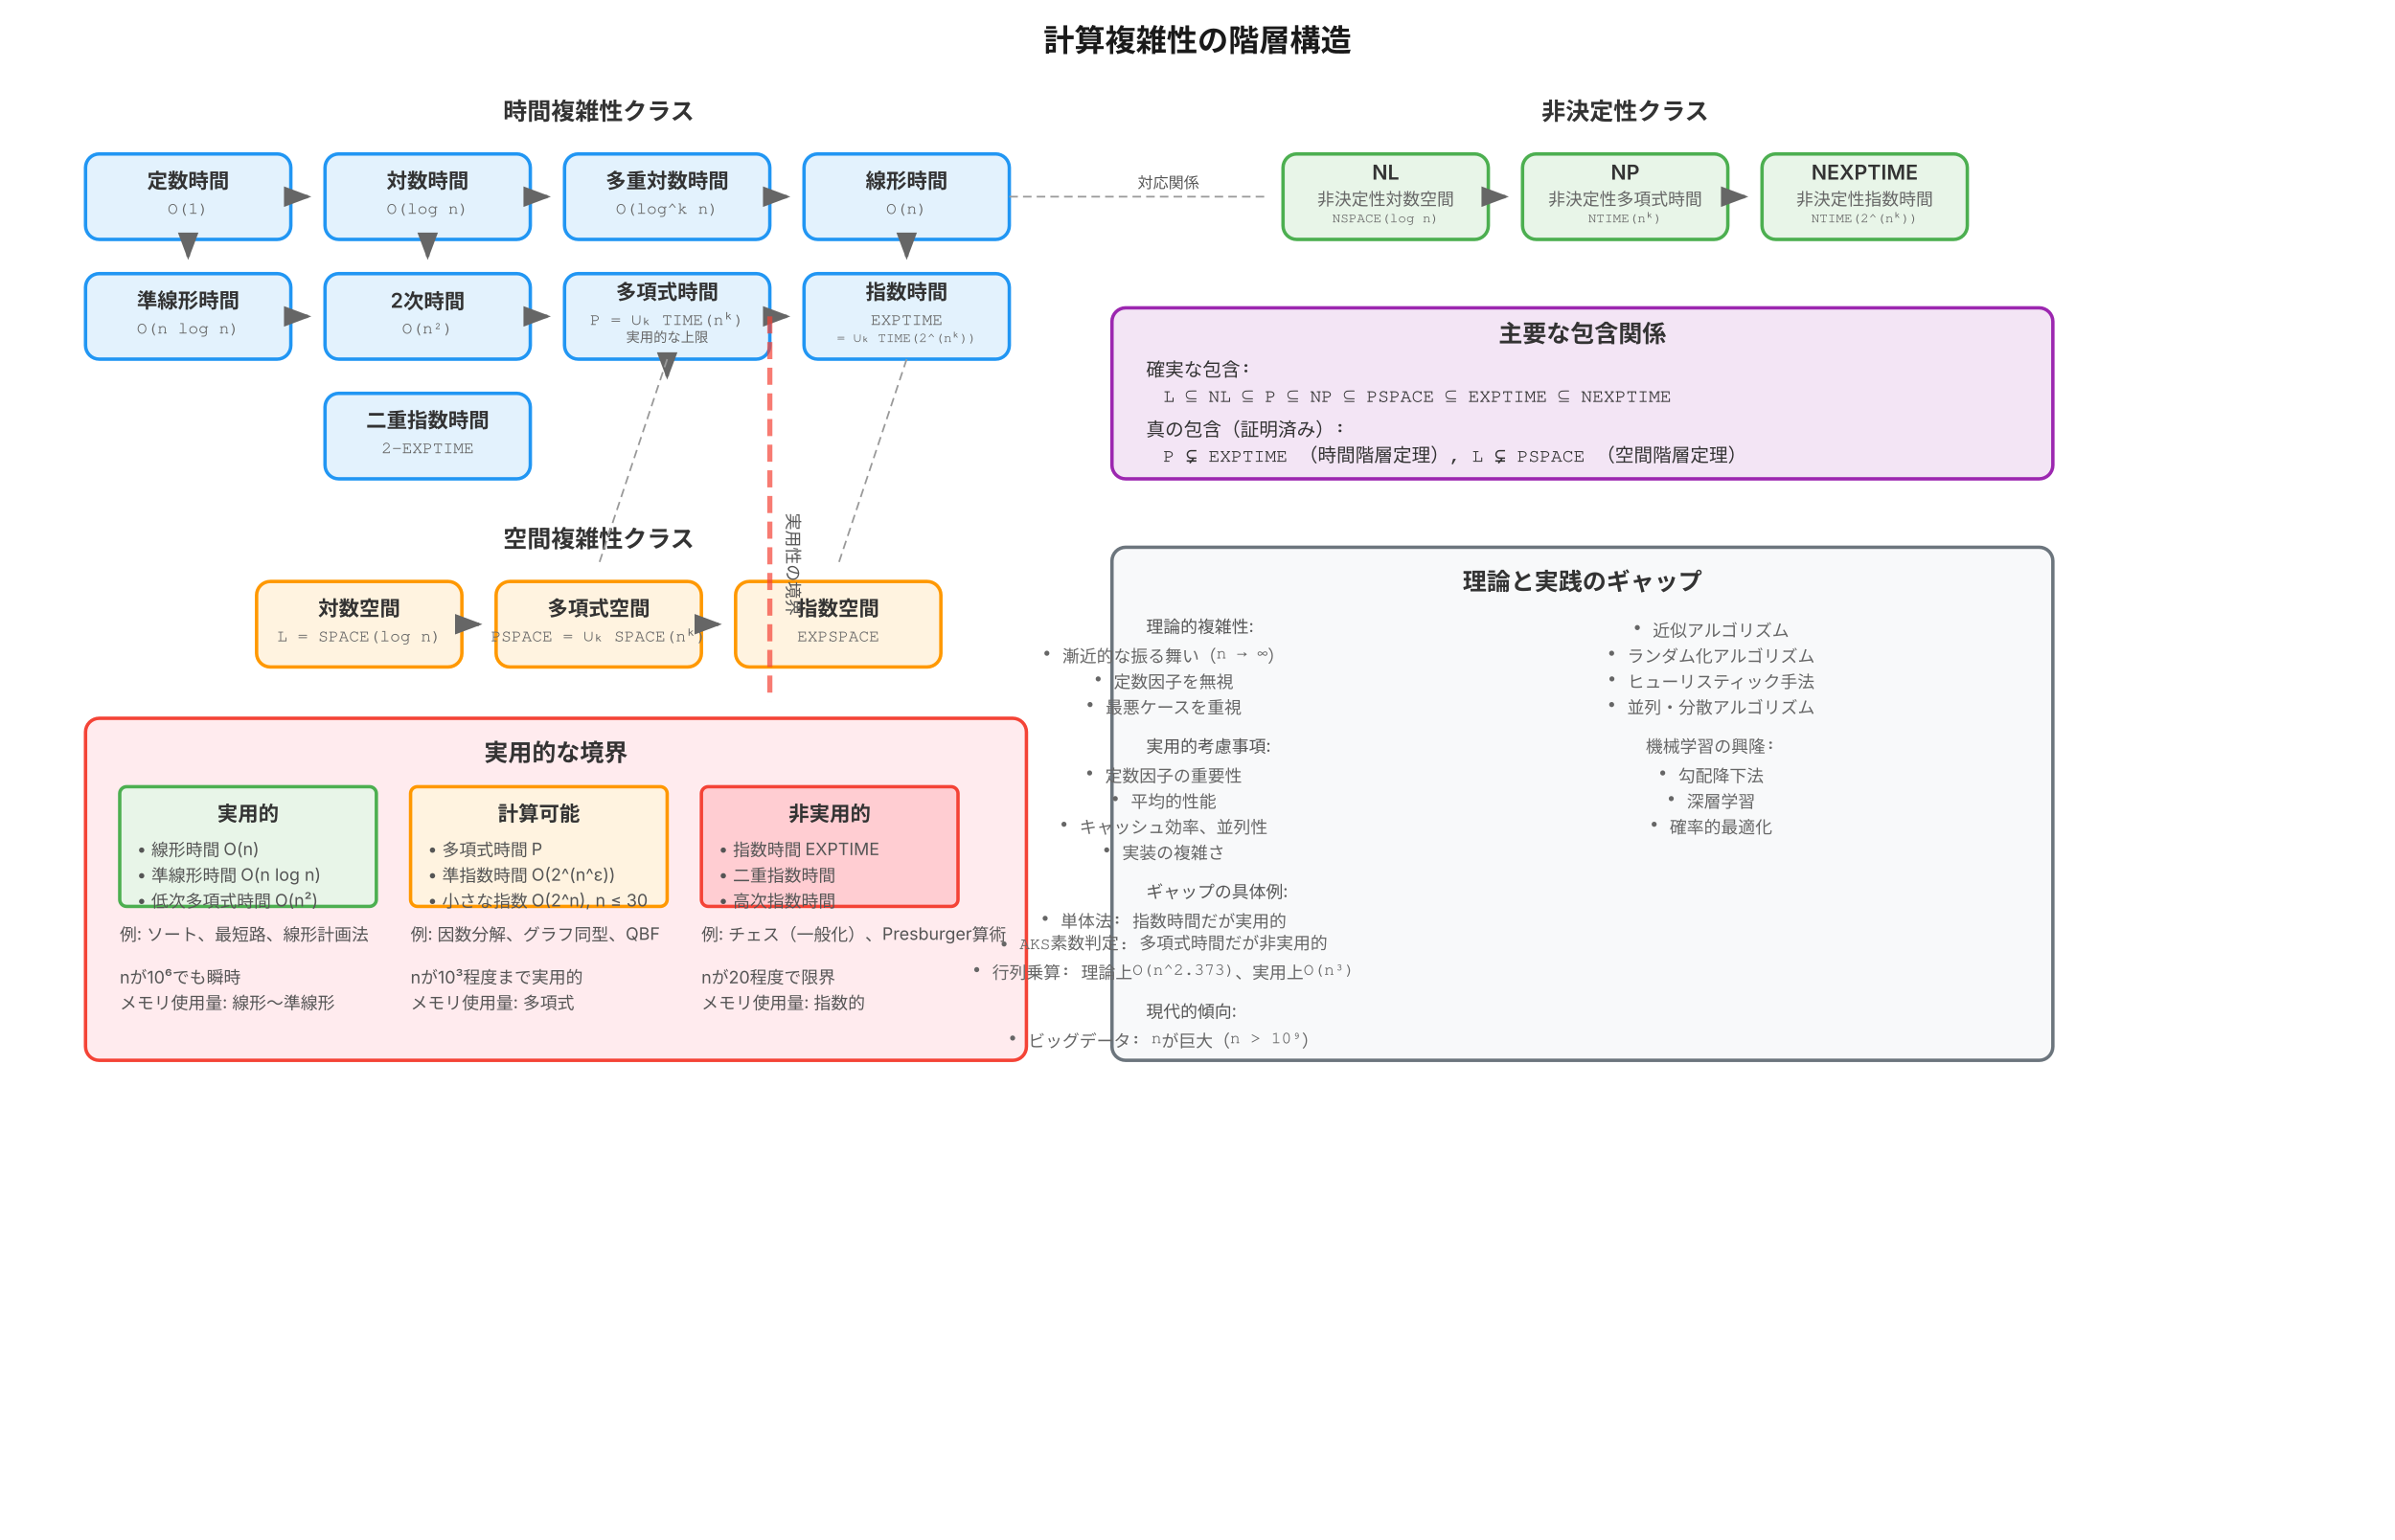
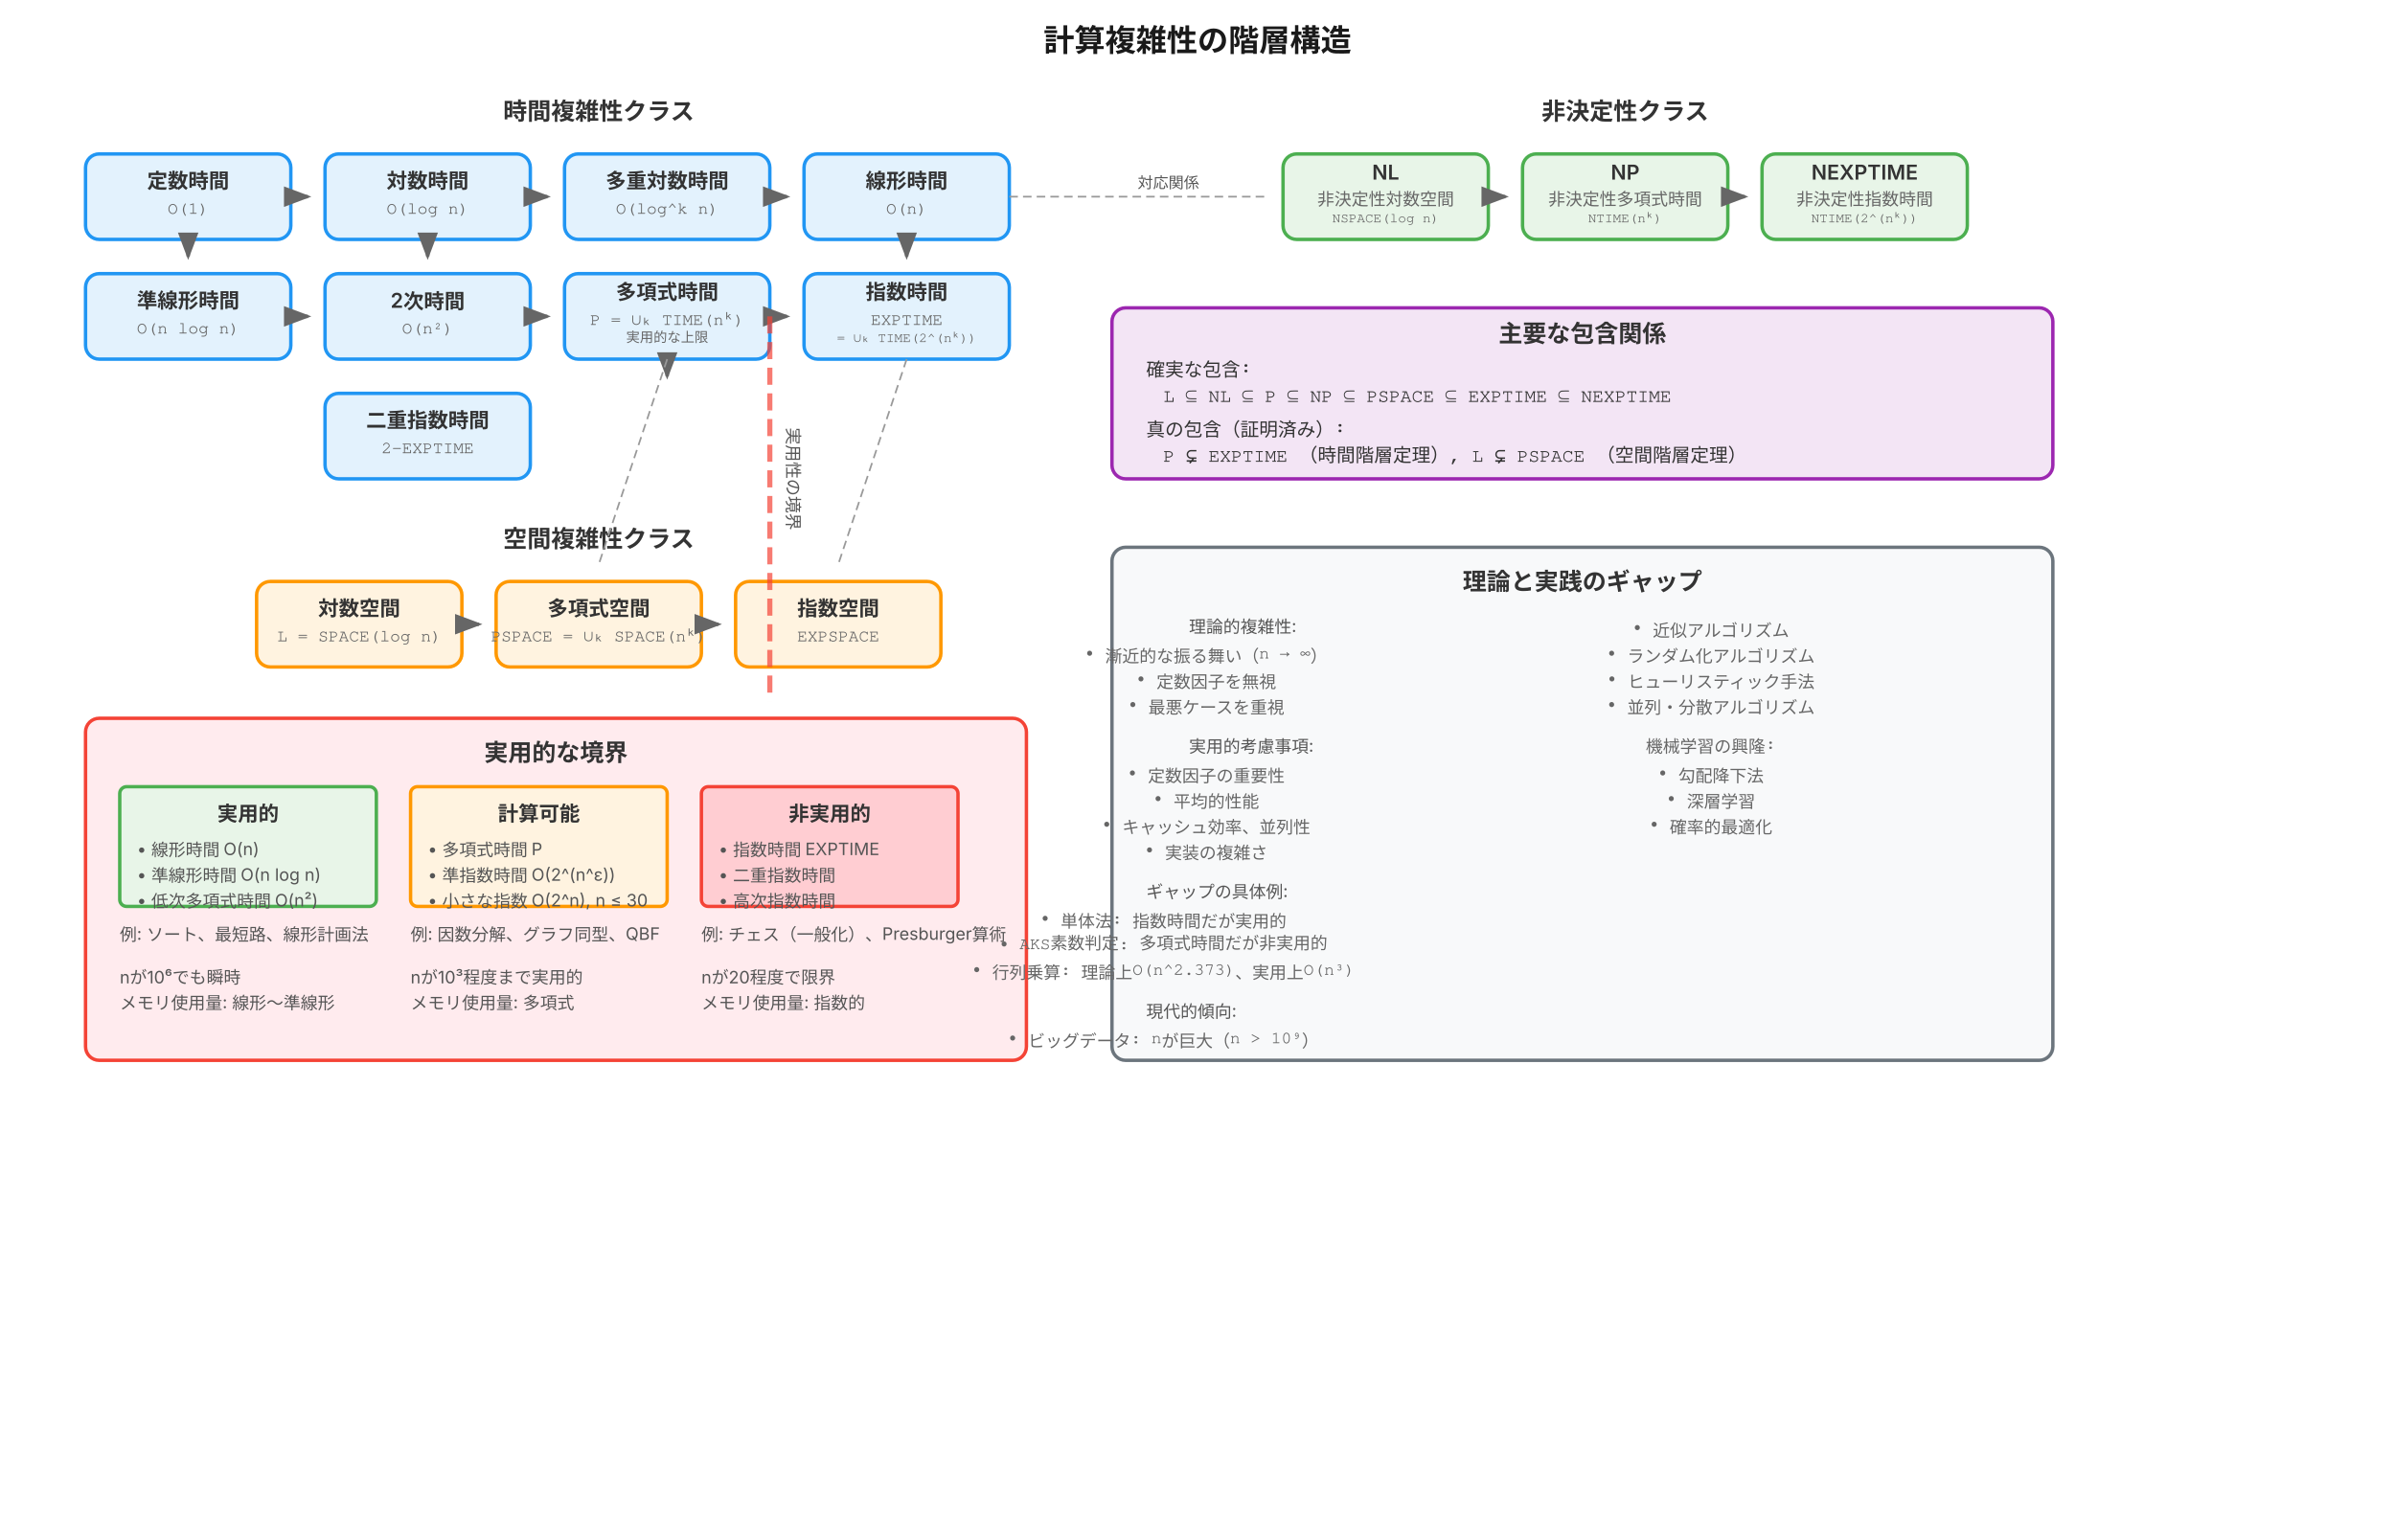
<svg xmlns="http://www.w3.org/2000/svg" viewBox="0 0 1400 900">
  <defs>
    <style>
      .time-complexity { fill: #e3f2fd; stroke: #2196f3; stroke-width: 2px; rx: 8px; }
      .space-complexity { fill: #fff3e0; stroke: #ff9800; stroke-width: 2px; rx: 8px; }
      .non-deterministic { fill: #e8f5e8; stroke: #4caf50; stroke-width: 2px; rx: 8px; }
      .inclusion-box { fill: #f3e5f5; stroke: #9c27b0; stroke-width: 2px; rx: 8px; }
      .practical-box { fill: #ffebee; stroke: #f44336; stroke-width: 2px; rx: 8px; }
      
      .hierarchy-arrow { 
        stroke: #666; 
        stroke-width: 2px; 
        fill: none; 
        marker-end: url(#arrowhead);
      }
      
      .dashed-relation { 
        stroke: #999; 
        stroke-width: 1px; 
        stroke-dasharray: 5,3;
        fill: none;
      }
      
      .title { 
        font-family: Inter, Helvetica, sans-serif;
        font-size: 18px; 
        font-weight: 600; 
        text-anchor: middle; 
        fill: #1a1a1a;
      }
      
      .section-title { 
        font-family: Inter, Helvetica, sans-serif;
        font-size: 14px; 
        font-weight: 600; 
        text-anchor: middle; 
        fill: #333;
      }
      
      .class-name { 
        font-family: Inter, Helvetica, sans-serif;
        font-size: 12px; 
        font-weight: 600; 
        text-anchor: middle; 
        fill: #333;
      }
      
      .class-notation { 
        font-family: Courier, monospace;
        font-size: 10px; 
        font-weight: 500; 
        text-anchor: middle; 
        fill: #666;
      }
      
      .description { 
        font-family: Inter, Helvetica, sans-serif;
        font-size: 10px; 
        font-weight: 400; 
        text-anchor: start; 
        fill: #555;
      }
      
      .inclusion-text { 
        font-family: Courier, monospace;
        font-size: 11px; 
        font-weight: 500; 
        text-anchor: start; 
        fill: #333;
      }
    </style>
    <marker id="arrowhead" markerWidth="8" markerHeight="6" refX="7" refY="3" orient="auto">
      <polygon points="0 0, 8 3, 0 6" fill="#666" />
    </marker>
  </defs>
  <text x="700" y="30" class="title">計算複雑性の階層構造</text>
  <g id="time-complexity">
    <text x="350" y="70" class="section-title">時間複雑性クラス</text>
    <rect x="50" y="90" width="120" height="50" class="time-complexity" />
    <text x="110" y="110" class="class-name">定数時間</text>
    <text x="110" y="125" class="class-notation">O(1)</text>
    <rect x="190" y="90" width="120" height="50" class="time-complexity" />
    <text x="250" y="110" class="class-name">対数時間</text>
    <text x="250" y="125" class="class-notation">O(log n)</text>
    <rect x="330" y="90" width="120" height="50" class="time-complexity" />
    <text x="390" y="110" class="class-name">多重対数時間</text>
    <text x="390" y="125" class="class-notation">O(log^k n)</text>
    <rect x="470" y="90" width="120" height="50" class="time-complexity" />
    <text x="530" y="110" class="class-name">線形時間</text>
    <text x="530" y="125" class="class-notation">O(n)</text>
    <rect x="50" y="160" width="120" height="50" class="time-complexity" />
    <text x="110" y="180" class="class-name">準線形時間</text>
    <text x="110" y="195" class="class-notation">O(n log n)</text>
    <rect x="190" y="160" width="120" height="50" class="time-complexity" />
    <text x="250" y="180" class="class-name">2次時間</text>
    <text x="250" y="195" class="class-notation">O(n²)</text>
    <rect x="330" y="160" width="120" height="50" class="time-complexity" />
    <text x="390" y="175" class="class-name">多項式時間</text>
    <text x="390" y="190" class="class-notation">P = ∪ₖ TIME(nᵏ)</text>
    <text x="390" y="200" class="class-notation" style="font-size: 8px;">実用的な上限</text>
    <rect x="470" y="160" width="120" height="50" class="time-complexity" />
    <text x="530" y="175" class="class-name">指数時間</text>
    <text x="530" y="190" class="class-notation">EXPTIME</text>
    <text x="530" y="200" class="class-notation" style="font-size: 8px;">= ∪ₖ TIME(2^(nᵏ))</text>
    <rect x="190" y="230" width="120" height="50" class="time-complexity" />
    <text x="250" y="250" class="class-name">二重指数時間</text>
    <text x="250" y="265" class="class-notation">2-EXPTIME</text>
    <path d="M 170 115 L 180 115" class="hierarchy-arrow" />
    <path d="M 310 115 L 320 115" class="hierarchy-arrow" />
    <path d="M 450 115 L 460 115" class="hierarchy-arrow" />
    <path d="M 530 140 L 530 150" class="hierarchy-arrow" />
    <path d="M 170 185 L 180 185" class="hierarchy-arrow" />
    <path d="M 310 185 L 320 185" class="hierarchy-arrow" />
    <path d="M 450 185 L 460 185" class="hierarchy-arrow" />
    <path d="M 390 210 L 390 220" class="hierarchy-arrow" />
    <path d="M 110 140 L 110 150" class="hierarchy-arrow" />
    <path d="M 250 140 L 250 150" class="hierarchy-arrow" />
  </g>
  <g id="space-complexity">
    <text x="350" y="320" class="section-title">空間複雑性クラス</text>
    <rect x="150" y="340" width="120" height="50" class="space-complexity" />
    <text x="210" y="360" class="class-name">対数空間</text>
    <text x="210" y="375" class="class-notation">L = SPACE(log n)</text>
    <rect x="290" y="340" width="120" height="50" class="space-complexity" />
    <text x="350" y="360" class="class-name">多項式空間</text>
    <text x="350" y="375" class="class-notation">PSPACE = ∪ₖ SPACE(nᵏ)</text>
    <rect x="430" y="340" width="120" height="50" class="space-complexity" />
    <text x="490" y="360" class="class-name">指数空間</text>
    <text x="490" y="375" class="class-notation">EXPSPACE</text>
    <path d="M 270 365 L 280 365" class="hierarchy-arrow" />
    <path d="M 410 365 L 420 365" class="hierarchy-arrow" />
  </g>
  <g id="non-deterministic">
    <text x="950" y="70" class="section-title">非決定性クラス</text>
    <rect x="750" y="90" width="120" height="50" class="non-deterministic" />
    <text x="810" y="105" class="class-name">NL</text>
    <text x="810" y="120" class="class-notation">非決定性対数空間</text>
    <text x="810" y="130" class="class-notation" style="font-size: 8px;">NSPACE(log n)</text>
    <rect x="890" y="90" width="120" height="50" class="non-deterministic" />
    <text x="950" y="105" class="class-name">NP</text>
    <text x="950" y="120" class="class-notation">非決定性多項式時間</text>
    <text x="950" y="130" class="class-notation" style="font-size: 8px;">NTIME(nᵏ)</text>
    <rect x="1030" y="90" width="120" height="50" class="non-deterministic" />
    <text x="1090" y="105" class="class-name">NEXPTIME</text>
    <text x="1090" y="120" class="class-notation">非決定性指数時間</text>
    <text x="1090" y="130" class="class-notation" style="font-size: 8px;">NTIME(2^(nᵏ))</text>
    <path d="M 870 115 L 880 115" class="hierarchy-arrow" />
    <path d="M 1010 115 L 1020 115" class="hierarchy-arrow" />
  </g>
  <g id="inclusion-relationships">
    <rect x="650" y="180" width="550" height="100" class="inclusion-box" />
    <text x="925" y="200" class="section-title">主要な包含関係</text>
    <text x="670" y="220" class="inclusion-text">確実な包含:</text>
    <text x="680" y="235" class="inclusion-text">L ⊆ NL ⊆ P ⊆ NP ⊆ PSPACE ⊆ EXPTIME ⊆ NEXPTIME</text>
    <text x="670" y="255" class="inclusion-text">真の包含（証明済み）:</text>
    <text x="680" y="270" class="inclusion-text">P ⊊ EXPTIME （時間階層定理）, L ⊊ PSPACE （空間階層定理）</text>
  </g>
  <g id="practical-boundaries">
    <rect x="50" y="420" width="550" height="200" class="practical-box" />
    <text x="325" y="445" class="section-title">実用的な境界</text>
    <rect x="70" y="460" width="150" height="70" style="fill: #e8f5e8; stroke: #4caf50; stroke-width: 2px; rx: 4px;" />
    <text x="145" y="480" class="class-name">実用的</text>
    <text x="80" y="500" class="description">• 線形時間 O(n)</text>
    <text x="80" y="515" class="description">• 準線形時間 O(n log n)</text>
    <text x="80" y="530" class="description">• 低次多項式時間 O(n²)</text>
    <rect x="240" y="460" width="150" height="70" style="fill: #fff3e0; stroke: #ff9800; stroke-width: 2px; rx: 4px;" />
    <text x="315" y="480" class="class-name">計算可能</text>
    <text x="250" y="500" class="description">• 多項式時間 P</text>
    <text x="250" y="515" class="description">• 準指数時間 O(2^(n^ε))</text>
    <text x="250" y="530" class="description">• 小さな指数 O(2^n), n ≤ 30</text>
    <rect x="410" y="460" width="150" height="70" style="fill: #ffcdd2; stroke: #f44336; stroke-width: 2px; rx: 4px;" />
    <text x="485" y="480" class="class-name">非実用的</text>
    <text x="420" y="500" class="description">• 指数時間 EXPTIME</text>
    <text x="420" y="515" class="description">• 二重指数時間</text>
    <text x="420" y="530" class="description">• 高次指数時間</text>
    <text x="70" y="550" class="description">例: ソート、最短路、線形計画法</text>
    <text x="240" y="550" class="description">例: 因数分解、グラフ同型、QBF</text>
    <text x="410" y="550" class="description">例: チェス（一般化）、Presburger算術</text>
    <text x="70" y="575" class="description">nが10⁶でも瞬時</text>
    <text x="240" y="575" class="description">nが10³程度まで実用的</text>
    <text x="410" y="575" class="description">nが20程度で限界</text>
    <text x="70" y="590" class="description">メモリ使用量: 線形〜準線形</text>
    <text x="240" y="590" class="description">メモリ使用量: 多項式</text>
    <text x="410" y="590" class="description">メモリ使用量: 指数的</text>
  </g>
  <g id="theory-practice-gap">
    <rect x="650" y="320" width="550" height="300" style="fill: #f8f9fa; stroke: #6c757d; stroke-width: 2px; rx: 8px;" />
    <text x="925" y="345" class="section-title">理論と実践のギャップ</text>
-     <text x="670" y="370" class="description">理論的複雑性:</text>
-     <text x="680" y="385" class="class-notation">• 漸近的な振る舞い（n → ∞）</text>
-     <text x="680" y="400" class="class-notation">• 定数因子を無視</text>
-     <text x="680" y="415" class="class-notation">• 最悪ケースを重視</text>
-     <text x="670" y="440" class="description">実用的考慮事項:</text>
-     <text x="680" y="455" class="class-notation">• 定数因子の重要性</text>
-     <text x="680" y="470" class="class-notation">• 平均的性能</text>
-     <text x="680" y="485" class="class-notation">• キャッシュ効率、並列性</text>
-     <text x="680" y="500" class="class-notation">• 実装の複雑さ</text>
+     <text x="695" y="370" class="description">理論的複雑性:</text>
+     <text x="705" y="385" class="class-notation">• 漸近的な振る舞い（n → ∞）</text>
+     <text x="705" y="400" class="class-notation">• 定数因子を無視</text>
+     <text x="705" y="415" class="class-notation">• 最悪ケースを重視</text>
+     <text x="695" y="440" class="description">実用的考慮事項:</text>
+     <text x="705" y="455" class="class-notation">• 定数因子の重要性</text>
+     <text x="705" y="470" class="class-notation">• 平均的性能</text>
+     <text x="705" y="485" class="class-notation">• キャッシュ効率、並列性</text>
+     <text x="705" y="500" class="class-notation">• 実装の複雑さ</text>
    <text x="670" y="525" class="description">ギャップの具体例:</text>
    <text x="680" y="540" class="class-notation">• 単体法: 指数時間だが実用的</text>
    <text x="680" y="555" class="class-notation">• AKS素数判定: 多項式時間だが非実用的</text>
    <text x="680" y="570" class="class-notation">• 行列乗算: 理論上O(n^2.373)、実用上O(n³)</text>
    <text x="670" y="595" class="description">現代的傾向:</text>
    <text x="680" y="610" class="class-notation">• ビッグデータ: nが巨大（n &gt; 10⁹）</text>
    <text x="1000" y="370" class="class-notation">• 近似アルゴリズム</text>
    <text x="1000" y="385" class="class-notation">• ランダム化アルゴリズム</text>
    <text x="1000" y="400" class="class-notation">• ヒューリスティック手法</text>
    <text x="1000" y="415" class="class-notation">• 並列・分散アルゴリズム</text>
    <text x="1000" y="440" class="class-notation">機械学習の興隆:</text>
    <text x="1000" y="455" class="class-notation">• 勾配降下法</text>
    <text x="1000" y="470" class="class-notation">• 深層学習</text>
    <text x="1000" y="485" class="class-notation">• 確率的最適化</text>
  </g>
  <g id="connections">
    <path d="M 390 210 L 350 330" class="dashed-relation" />
    <path d="M 530 210 L 490 330" class="dashed-relation" />
    <path d="M 590 115 L 740 115" class="dashed-relation" />
    <text x="665" y="110" class="description" style="font-size: 9px;">対応関係</text>
    <line x1="450" y1="185" x2="450" y2="410" stroke="#f44336" stroke-width="3" stroke-dasharray="10,5" opacity="0.7" />
-     <text x="460" y="300" class="description" fill="#f44336" transform="rotate(90 460 300)">実用性の境界</text>
+     <text x="460" y="250" class="description" fill="#f44336" transform="rotate(90 460 250)">実用性の境界</text>
  </g>
</svg>
